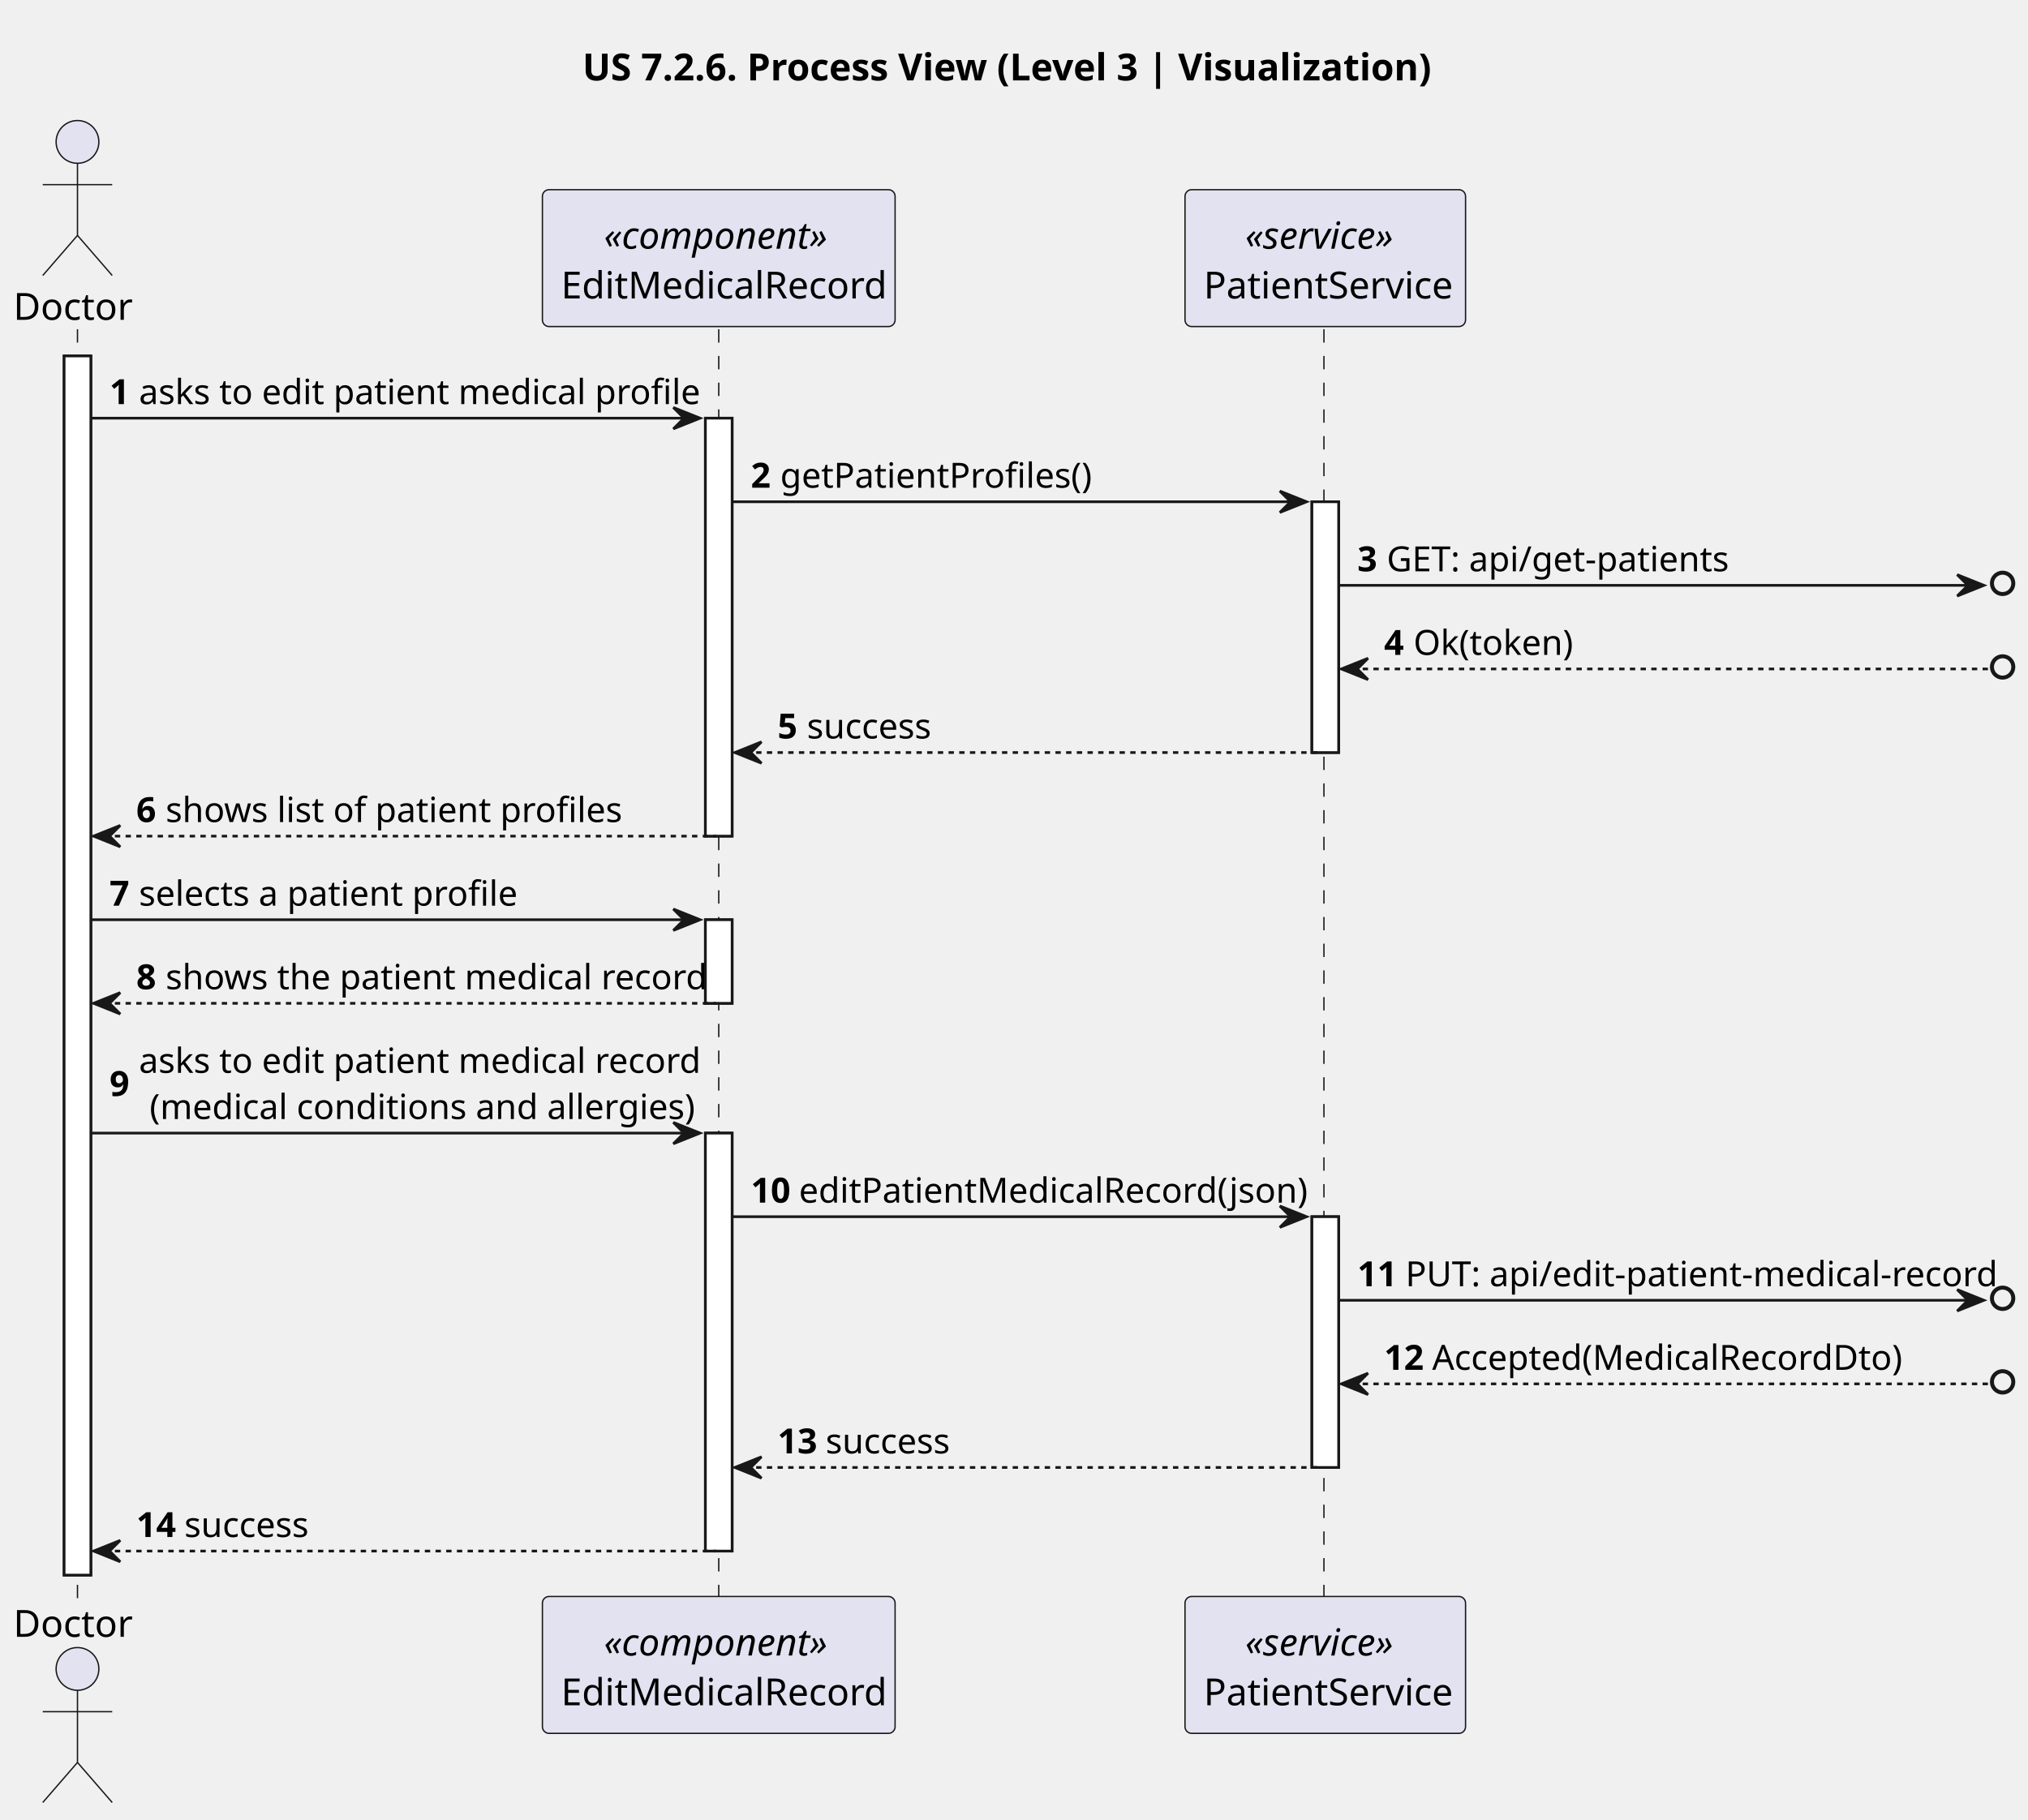
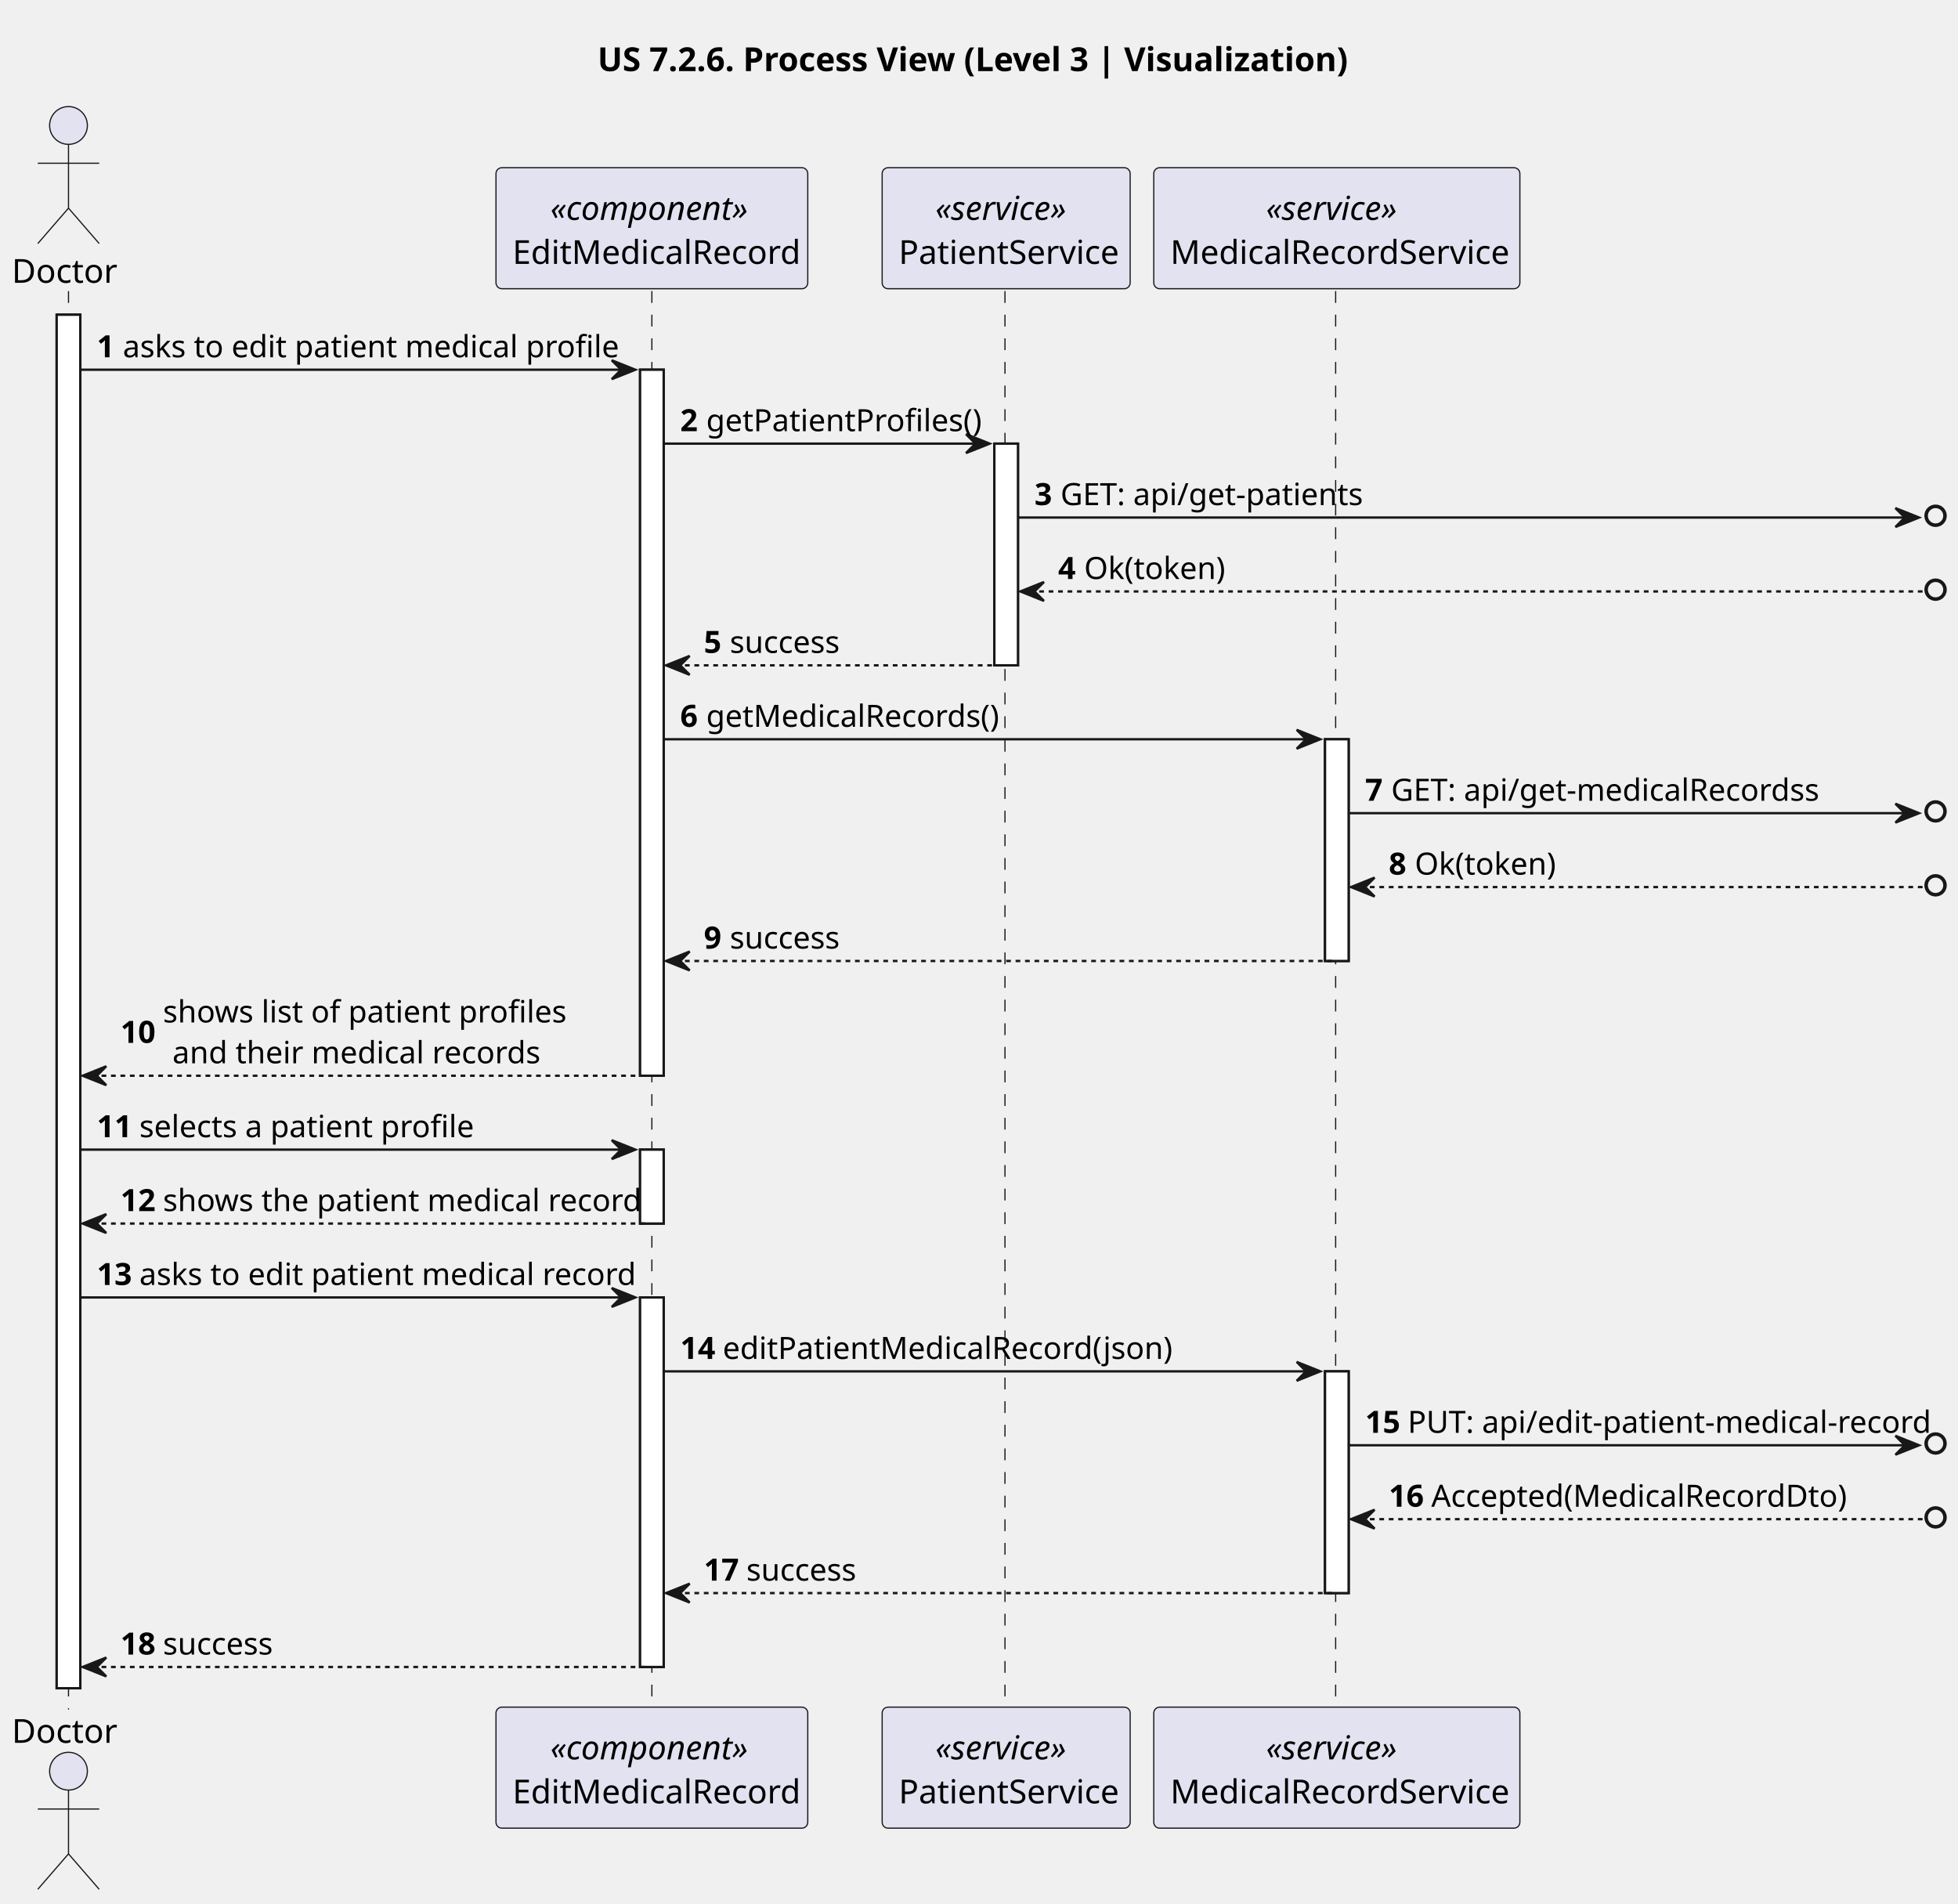
- <svg xmlns="http://www.w3.org/2000/svg" contentStyleType="text/css" height="681px" preserveAspectRatio="none" style="width:759px;height:681px;background:#FFFFFF;" version="1.1" viewBox="0 0 759 681" width="759px" zoomAndPan="magnify">
+ <svg xmlns="http://www.w3.org/2000/svg" contentStyleType="text/css" height="806px" preserveAspectRatio="none" style="width:829px;height:806px;background:#FFFFFF;" version="1.1" viewBox="0 0 829 806" width="829px" zoomAndPan="magnify">
  <defs />
  <g>
-     <text fill="#000000" font-family="sans-serif" font-size="14" font-weight="bold" lengthAdjust="spacing" textLength="321" x="218" y="30.107">US 7.2.6. Process View (Level 3 | Visualization)</text>
-     <rect fill="#FFFFFF" height="456.365" style="stroke:#181818;stroke-width:1.0;" width="10" x="24" y="133.242" />
-     <rect fill="#FFFFFF" height="156.455" style="stroke:#181818;stroke-width:1.0;" width="10" x="264" y="156.533" />
-     <rect fill="#FFFFFF" height="31.291" style="stroke:#181818;stroke-width:1.0;" width="10" x="264" y="344.279" />
-     <rect fill="#FFFFFF" height="156.455" style="stroke:#181818;stroke-width:1.0;" width="10" x="264" y="424.152" />
-     <rect fill="#FFFFFF" height="93.873" style="stroke:#181818;stroke-width:1.0;" width="10" x="491" y="187.824" />
-     <rect fill="#FFFFFF" height="93.873" style="stroke:#181818;stroke-width:1.0;" width="10" x="491" y="455.443" />
-     <line style="stroke:#181818;stroke-width:0.5;stroke-dasharray:5.0,5.0;" x1="29" x2="29" y1="123.242" y2="598.607" />
-     <line style="stroke:#181818;stroke-width:0.5;stroke-dasharray:5.0,5.0;" x1="269" x2="269" y1="123.242" y2="598.607" />
-     <line style="stroke:#181818;stroke-width:0.5;stroke-dasharray:5.0,5.0;" x1="495.5" x2="495.5" y1="123.242" y2="598.607" />
+     <text fill="#000000" font-family="sans-serif" font-size="14" font-weight="bold" lengthAdjust="spacing" textLength="321" x="253" y="30.107">US 7.2.6. Process View (Level 3 | Visualization)</text>
+     <rect fill="#FFFFFF" height="581.529" style="stroke:#181818;stroke-width:1.0;" width="10" x="24" y="133.242" />
+     <rect fill="#FFFFFF" height="298.91" style="stroke:#181818;stroke-width:1.0;" width="10" x="271" y="156.533" />
+     <rect fill="#FFFFFF" height="31.291" style="stroke:#181818;stroke-width:1.0;" width="10" x="271" y="486.734" />
+     <rect fill="#FFFFFF" height="156.455" style="stroke:#181818;stroke-width:1.0;" width="10" x="271" y="549.316" />
+     <rect fill="#FFFFFF" height="93.873" style="stroke:#181818;stroke-width:1.0;" width="10" x="421" y="187.824" />
+     <rect fill="#FFFFFF" height="93.873" style="stroke:#181818;stroke-width:1.0;" width="10" x="561" y="312.988" />
+     <rect fill="#FFFFFF" height="93.873" style="stroke:#181818;stroke-width:1.0;" width="10" x="561" y="580.607" />
+     <line style="stroke:#181818;stroke-width:0.5;stroke-dasharray:5.0,5.0;" x1="29" x2="29" y1="123.242" y2="723.771" />
+     <line style="stroke:#181818;stroke-width:0.5;stroke-dasharray:5.0,5.0;" x1="276" x2="276" y1="123.242" y2="723.771" />
+     <line style="stroke:#181818;stroke-width:0.5;stroke-dasharray:5.0,5.0;" x1="425.5" x2="425.5" y1="123.242" y2="723.771" />
+     <line style="stroke:#181818;stroke-width:0.5;stroke-dasharray:5.0,5.0;" x1="565.5" x2="565.5" y1="123.242" y2="723.771" />
    <text fill="#000000" font-family="sans-serif" font-size="14" lengthAdjust="spacing" textLength="42" x="5" y="119.728">Doctor</text>
    <ellipse cx="29" cy="53.121" fill="#E2E2F0" rx="8" ry="8" style="stroke:#181818;stroke-width:0.5;" />
    <path d="M29,61.121 L29,88.121 M16,69.121 L42,69.121 M29,88.121 L16,103.121 M29,88.121 L42,103.121 " fill="none" style="stroke:#181818;stroke-width:0.5;" />
-     <text fill="#000000" font-family="sans-serif" font-size="14" lengthAdjust="spacing" textLength="42" x="5" y="612.715">Doctor</text>
-     <ellipse cx="29" cy="624.729" fill="#E2E2F0" rx="8" ry="8" style="stroke:#181818;stroke-width:0.5;" />
-     <path d="M29,632.729 L29,659.729 M16,640.729 L42,640.729 M29,659.729 L16,674.729 M29,659.729 L42,674.729 " fill="none" style="stroke:#181818;stroke-width:0.5;" />
-     <rect fill="#E2E2F0" height="51.242" rx="2.5" ry="2.5" style="stroke:#181818;stroke-width:0.5;" width="132" x="203" y="71" />
-     <text fill="#000000" font-family="sans-serif" font-size="14" font-style="italic" lengthAdjust="spacing" textLength="86" x="226" y="93.107">«component»</text>
-     <text fill="#000000" font-family="sans-serif" font-size="14" lengthAdjust="spacing" textLength="118" x="210" y="111.728">EditMedicalRecord</text>
-     <rect fill="#E2E2F0" height="51.242" rx="2.5" ry="2.5" style="stroke:#181818;stroke-width:0.5;" width="132" x="203" y="597.607" />
-     <text fill="#000000" font-family="sans-serif" font-size="14" font-style="italic" lengthAdjust="spacing" textLength="86" x="226" y="619.715">«component»</text>
-     <text fill="#000000" font-family="sans-serif" font-size="14" lengthAdjust="spacing" textLength="118" x="210" y="638.336">EditMedicalRecord</text>
-     <rect fill="#E2E2F0" height="51.242" rx="2.5" ry="2.5" style="stroke:#181818;stroke-width:0.5;" width="105" x="443.5" y="71" />
-     <text fill="#000000" font-family="sans-serif" font-size="14" font-style="italic" lengthAdjust="spacing" textLength="60" x="466" y="93.107">«service»</text>
-     <text fill="#000000" font-family="sans-serif" font-size="14" lengthAdjust="spacing" textLength="91" x="450.5" y="111.728">PatientService</text>
-     <rect fill="#E2E2F0" height="51.242" rx="2.5" ry="2.5" style="stroke:#181818;stroke-width:0.5;" width="105" x="443.5" y="597.607" />
-     <text fill="#000000" font-family="sans-serif" font-size="14" font-style="italic" lengthAdjust="spacing" textLength="60" x="466" y="619.715">«service»</text>
-     <text fill="#000000" font-family="sans-serif" font-size="14" lengthAdjust="spacing" textLength="91" x="450.5" y="638.336">PatientService</text>
-     <rect fill="#FFFFFF" height="456.365" style="stroke:#181818;stroke-width:1.0;" width="10" x="24" y="133.242" />
-     <rect fill="#FFFFFF" height="156.455" style="stroke:#181818;stroke-width:1.0;" width="10" x="264" y="156.533" />
-     <rect fill="#FFFFFF" height="31.291" style="stroke:#181818;stroke-width:1.0;" width="10" x="264" y="344.279" />
-     <rect fill="#FFFFFF" height="156.455" style="stroke:#181818;stroke-width:1.0;" width="10" x="264" y="424.152" />
-     <rect fill="#FFFFFF" height="93.873" style="stroke:#181818;stroke-width:1.0;" width="10" x="491" y="187.824" />
-     <rect fill="#FFFFFF" height="93.873" style="stroke:#181818;stroke-width:1.0;" width="10" x="491" y="455.443" />
-     <polygon fill="#181818" points="252,152.533,262,156.533,252,160.533,256,156.533" style="stroke:#181818;stroke-width:1.0;" />
-     <line style="stroke:#181818;stroke-width:1.0;" x1="34" x2="258" y1="156.533" y2="156.533" />
+     <text fill="#000000" font-family="sans-serif" font-size="14" lengthAdjust="spacing" textLength="42" x="5" y="737.879">Doctor</text>
+     <ellipse cx="29" cy="749.893" fill="#E2E2F0" rx="8" ry="8" style="stroke:#181818;stroke-width:0.5;" />
+     <path d="M29,757.893 L29,784.893 M16,765.893 L42,765.893 M29,784.893 L16,799.893 M29,784.893 L42,799.893 " fill="none" style="stroke:#181818;stroke-width:0.5;" />
+     <rect fill="#E2E2F0" height="51.242" rx="2.5" ry="2.5" style="stroke:#181818;stroke-width:0.5;" width="132" x="210" y="71" />
+     <text fill="#000000" font-family="sans-serif" font-size="14" font-style="italic" lengthAdjust="spacing" textLength="86" x="233" y="93.107">«component»</text>
+     <text fill="#000000" font-family="sans-serif" font-size="14" lengthAdjust="spacing" textLength="118" x="217" y="111.728">EditMedicalRecord</text>
+     <rect fill="#E2E2F0" height="51.242" rx="2.5" ry="2.5" style="stroke:#181818;stroke-width:0.5;" width="132" x="210" y="722.771" />
+     <text fill="#000000" font-family="sans-serif" font-size="14" font-style="italic" lengthAdjust="spacing" textLength="86" x="233" y="744.879">«component»</text>
+     <text fill="#000000" font-family="sans-serif" font-size="14" lengthAdjust="spacing" textLength="118" x="217" y="763.5">EditMedicalRecord</text>
+     <rect fill="#E2E2F0" height="51.242" rx="2.5" ry="2.5" style="stroke:#181818;stroke-width:0.5;" width="105" x="373.5" y="71" />
+     <text fill="#000000" font-family="sans-serif" font-size="14" font-style="italic" lengthAdjust="spacing" textLength="60" x="396" y="93.107">«service»</text>
+     <text fill="#000000" font-family="sans-serif" font-size="14" lengthAdjust="spacing" textLength="91" x="380.5" y="111.728">PatientService</text>
+     <rect fill="#E2E2F0" height="51.242" rx="2.5" ry="2.5" style="stroke:#181818;stroke-width:0.5;" width="105" x="373.5" y="722.771" />
+     <text fill="#000000" font-family="sans-serif" font-size="14" font-style="italic" lengthAdjust="spacing" textLength="60" x="396" y="744.879">«service»</text>
+     <text fill="#000000" font-family="sans-serif" font-size="14" lengthAdjust="spacing" textLength="91" x="380.5" y="763.5">PatientService</text>
+     <rect fill="#E2E2F0" height="51.242" rx="2.5" ry="2.5" style="stroke:#181818;stroke-width:0.5;" width="155" x="488.5" y="71" />
+     <text fill="#000000" font-family="sans-serif" font-size="14" font-style="italic" lengthAdjust="spacing" textLength="60" x="536" y="93.107">«service»</text>
+     <text fill="#000000" font-family="sans-serif" font-size="14" lengthAdjust="spacing" textLength="141" x="495.5" y="111.728">MedicalRecordService</text>
+     <rect fill="#E2E2F0" height="51.242" rx="2.5" ry="2.5" style="stroke:#181818;stroke-width:0.5;" width="155" x="488.5" y="722.771" />
+     <text fill="#000000" font-family="sans-serif" font-size="14" font-style="italic" lengthAdjust="spacing" textLength="60" x="536" y="744.879">«service»</text>
+     <text fill="#000000" font-family="sans-serif" font-size="14" lengthAdjust="spacing" textLength="141" x="495.5" y="763.5">MedicalRecordService</text>
+     <rect fill="#FFFFFF" height="581.529" style="stroke:#181818;stroke-width:1.0;" width="10" x="24" y="133.242" />
+     <rect fill="#FFFFFF" height="298.91" style="stroke:#181818;stroke-width:1.0;" width="10" x="271" y="156.533" />
+     <rect fill="#FFFFFF" height="31.291" style="stroke:#181818;stroke-width:1.0;" width="10" x="271" y="486.734" />
+     <rect fill="#FFFFFF" height="156.455" style="stroke:#181818;stroke-width:1.0;" width="10" x="271" y="549.316" />
+     <rect fill="#FFFFFF" height="93.873" style="stroke:#181818;stroke-width:1.0;" width="10" x="421" y="187.824" />
+     <rect fill="#FFFFFF" height="93.873" style="stroke:#181818;stroke-width:1.0;" width="10" x="561" y="312.988" />
+     <rect fill="#FFFFFF" height="93.873" style="stroke:#181818;stroke-width:1.0;" width="10" x="561" y="580.607" />
+     <polygon fill="#181818" points="259,152.533,269,156.533,259,160.533,263,156.533" style="stroke:#181818;stroke-width:1.0;" />
+     <line style="stroke:#181818;stroke-width:1.0;" x1="34" x2="265" y1="156.533" y2="156.533" />
    <text fill="#000000" font-family="sans-serif" font-size="13" font-weight="bold" lengthAdjust="spacing" textLength="7" x="41" y="151.27">1</text>
    <text fill="#000000" font-family="sans-serif" font-size="13" lengthAdjust="spacing" textLength="198" x="52" y="151.27">asks to edit patient medical profile</text>
-     <polygon fill="#181818" points="479,183.824,489,187.824,479,191.824,483,187.824" style="stroke:#181818;stroke-width:1.0;" />
-     <line style="stroke:#181818;stroke-width:1.0;" x1="274" x2="485" y1="187.824" y2="187.824" />
-     <text fill="#000000" font-family="sans-serif" font-size="13" font-weight="bold" lengthAdjust="spacing" textLength="7" x="281" y="182.561">2</text>
-     <text fill="#000000" font-family="sans-serif" font-size="13" lengthAdjust="spacing" textLength="110" x="292" y="182.561">getPatientProfiles()</text>
-     <ellipse cx="749.5" cy="218.365" fill="none" rx="4" ry="4" style="stroke:#181818;stroke-width:1.5;" />
-     <polygon fill="#181818" points="732.5,215.115,742.5,219.115,732.5,223.115,736.5,219.115" style="stroke:#181818;stroke-width:1.0;" />
-     <line style="stroke:#181818;stroke-width:1.0;" x1="501" x2="738.5" y1="219.115" y2="219.115" />
-     <text fill="#000000" font-family="sans-serif" font-size="13" font-weight="bold" lengthAdjust="spacing" textLength="7" x="508" y="213.852">3</text>
-     <text fill="#000000" font-family="sans-serif" font-size="13" lengthAdjust="spacing" textLength="123" x="519" y="213.852">GET: api/get-patients</text>
-     <polygon fill="#181818" points="512,246.406,502,250.406,512,254.406,508,250.406" style="stroke:#181818;stroke-width:1.0;" />
-     <ellipse cx="749.5" cy="249.656" fill="none" rx="4" ry="4" style="stroke:#181818;stroke-width:1.5;" />
-     <line style="stroke:#181818;stroke-width:1.0;stroke-dasharray:2.0,2.0;" x1="506" x2="745" y1="250.406" y2="250.406" />
-     <text fill="#000000" font-family="sans-serif" font-size="13" font-weight="bold" lengthAdjust="spacing" textLength="7" x="518" y="245.144">4</text>
-     <text fill="#000000" font-family="sans-serif" font-size="13" lengthAdjust="spacing" textLength="57" x="529" y="245.144">Ok(token)</text>
-     <polygon fill="#181818" points="285,277.697,275,281.697,285,285.697,281,281.697" style="stroke:#181818;stroke-width:1.0;" />
-     <line style="stroke:#181818;stroke-width:1.0;stroke-dasharray:2.0,2.0;" x1="279" x2="495" y1="281.697" y2="281.697" />
-     <text fill="#000000" font-family="sans-serif" font-size="13" font-weight="bold" lengthAdjust="spacing" textLength="7" x="291" y="276.435">5</text>
-     <text fill="#000000" font-family="sans-serif" font-size="13" lengthAdjust="spacing" textLength="49" x="302" y="276.435">success</text>
-     <polygon fill="#181818" points="45,308.988,35,312.988,45,316.988,41,312.988" style="stroke:#181818;stroke-width:1.0;" />
-     <line style="stroke:#181818;stroke-width:1.0;stroke-dasharray:2.0,2.0;" x1="39" x2="268" y1="312.988" y2="312.988" />
-     <text fill="#000000" font-family="sans-serif" font-size="13" font-weight="bold" lengthAdjust="spacing" textLength="7" x="51" y="307.726">6</text>
-     <text fill="#000000" font-family="sans-serif" font-size="13" lengthAdjust="spacing" textLength="160" x="62" y="307.726">shows list of patient profiles</text>
-     <polygon fill="#181818" points="252,340.279,262,344.279,252,348.279,256,344.279" style="stroke:#181818;stroke-width:1.0;" />
-     <line style="stroke:#181818;stroke-width:1.0;" x1="34" x2="258" y1="344.279" y2="344.279" />
-     <text fill="#000000" font-family="sans-serif" font-size="13" font-weight="bold" lengthAdjust="spacing" textLength="7" x="41" y="339.017">7</text>
-     <text fill="#000000" font-family="sans-serif" font-size="13" lengthAdjust="spacing" textLength="134" x="52" y="339.017">selects a patient profile</text>
-     <polygon fill="#181818" points="45,371.57,35,375.57,45,379.57,41,375.57" style="stroke:#181818;stroke-width:1.0;" />
-     <line style="stroke:#181818;stroke-width:1.0;stroke-dasharray:2.0,2.0;" x1="39" x2="268" y1="375.57" y2="375.57" />
-     <text fill="#000000" font-family="sans-serif" font-size="13" font-weight="bold" lengthAdjust="spacing" textLength="7" x="51" y="370.308">8</text>
-     <text fill="#000000" font-family="sans-serif" font-size="13" lengthAdjust="spacing" textLength="191" x="62" y="370.308">shows the patient medical record</text>
-     <polygon fill="#181818" points="252,420.152,262,424.152,252,428.152,256,424.152" style="stroke:#181818;stroke-width:1.0;" />
-     <line style="stroke:#181818;stroke-width:1.0;" x1="34" x2="258" y1="424.152" y2="424.152" />
-     <text fill="#000000" font-family="sans-serif" font-size="13" font-weight="bold" lengthAdjust="spacing" textLength="7" x="41" y="410.244">9</text>
-     <text fill="#000000" font-family="sans-serif" font-size="13" lengthAdjust="spacing" textLength="200" x="52" y="401.599">asks to edit patient medical record</text>
-     <text fill="#000000" font-family="sans-serif" font-size="13" lengthAdjust="spacing" textLength="193" x="56" y="418.89">(medical conditions and allergies)</text>
-     <polygon fill="#181818" points="479,451.443,489,455.443,479,459.443,483,455.443" style="stroke:#181818;stroke-width:1.0;" />
-     <line style="stroke:#181818;stroke-width:1.0;" x1="274" x2="485" y1="455.443" y2="455.443" />
-     <text fill="#000000" font-family="sans-serif" font-size="13" font-weight="bold" lengthAdjust="spacing" textLength="14" x="281" y="450.181">10</text>
-     <text fill="#000000" font-family="sans-serif" font-size="13" lengthAdjust="spacing" textLength="180" x="299" y="450.181">editPatientMedicalRecord(json)</text>
-     <ellipse cx="749.5" cy="485.984" fill="none" rx="4" ry="4" style="stroke:#181818;stroke-width:1.5;" />
-     <polygon fill="#181818" points="732.5,482.734,742.5,486.734,732.5,490.734,736.5,486.734" style="stroke:#181818;stroke-width:1.0;" />
-     <line style="stroke:#181818;stroke-width:1.0;" x1="501" x2="738.5" y1="486.734" y2="486.734" />
-     <text fill="#000000" font-family="sans-serif" font-size="13" font-weight="bold" lengthAdjust="spacing" textLength="14" x="508" y="481.472">11</text>
-     <text fill="#000000" font-family="sans-serif" font-size="13" lengthAdjust="spacing" textLength="207" x="526" y="481.472">PUT: api/edit-patient-medical-record</text>
-     <polygon fill="#181818" points="512,514.025,502,518.025,512,522.025,508,518.025" style="stroke:#181818;stroke-width:1.0;" />
-     <ellipse cx="749.5" cy="517.275" fill="none" rx="4" ry="4" style="stroke:#181818;stroke-width:1.5;" />
-     <line style="stroke:#181818;stroke-width:1.0;stroke-dasharray:2.0,2.0;" x1="506" x2="745" y1="518.025" y2="518.025" />
-     <text fill="#000000" font-family="sans-serif" font-size="13" font-weight="bold" lengthAdjust="spacing" textLength="14" x="518" y="512.763">12</text>
-     <text fill="#000000" font-family="sans-serif" font-size="13" lengthAdjust="spacing" textLength="169" x="536" y="512.763">Accepted(MedicalRecordDto)</text>
-     <polygon fill="#181818" points="285,545.316,275,549.316,285,553.316,281,549.316" style="stroke:#181818;stroke-width:1.0;" />
-     <line style="stroke:#181818;stroke-width:1.0;stroke-dasharray:2.0,2.0;" x1="279" x2="495" y1="549.316" y2="549.316" />
-     <text fill="#000000" font-family="sans-serif" font-size="13" font-weight="bold" lengthAdjust="spacing" textLength="14" x="291" y="544.054">13</text>
-     <text fill="#000000" font-family="sans-serif" font-size="13" lengthAdjust="spacing" textLength="49" x="309" y="544.054">success</text>
-     <polygon fill="#181818" points="45,576.607,35,580.607,45,584.607,41,580.607" style="stroke:#181818;stroke-width:1.0;" />
-     <line style="stroke:#181818;stroke-width:1.0;stroke-dasharray:2.0,2.0;" x1="39" x2="268" y1="580.607" y2="580.607" />
-     <text fill="#000000" font-family="sans-serif" font-size="13" font-weight="bold" lengthAdjust="spacing" textLength="14" x="51" y="575.345">14</text>
-     <text fill="#000000" font-family="sans-serif" font-size="13" lengthAdjust="spacing" textLength="49" x="69" y="575.345">success</text>
+     <polygon fill="#181818" points="409,183.824,419,187.824,409,191.824,413,187.824" style="stroke:#181818;stroke-width:1.0;" />
+     <line style="stroke:#181818;stroke-width:1.0;" x1="281" x2="415" y1="187.824" y2="187.824" />
+     <text fill="#000000" font-family="sans-serif" font-size="13" font-weight="bold" lengthAdjust="spacing" textLength="7" x="288" y="182.561">2</text>
+     <text fill="#000000" font-family="sans-serif" font-size="13" lengthAdjust="spacing" textLength="110" x="299" y="182.561">getPatientProfiles()</text>
+     <ellipse cx="819.5" cy="218.365" fill="none" rx="4" ry="4" style="stroke:#181818;stroke-width:1.5;" />
+     <polygon fill="#181818" points="802.5,215.115,812.5,219.115,802.5,223.115,806.5,219.115" style="stroke:#181818;stroke-width:1.0;" />
+     <line style="stroke:#181818;stroke-width:1.0;" x1="431" x2="808.5" y1="219.115" y2="219.115" />
+     <text fill="#000000" font-family="sans-serif" font-size="13" font-weight="bold" lengthAdjust="spacing" textLength="7" x="438" y="213.852">3</text>
+     <text fill="#000000" font-family="sans-serif" font-size="13" lengthAdjust="spacing" textLength="123" x="449" y="213.852">GET: api/get-patients</text>
+     <polygon fill="#181818" points="442,246.406,432,250.406,442,254.406,438,250.406" style="stroke:#181818;stroke-width:1.0;" />
+     <ellipse cx="819.5" cy="249.656" fill="none" rx="4" ry="4" style="stroke:#181818;stroke-width:1.5;" />
+     <line style="stroke:#181818;stroke-width:1.0;stroke-dasharray:2.0,2.0;" x1="436" x2="815" y1="250.406" y2="250.406" />
+     <text fill="#000000" font-family="sans-serif" font-size="13" font-weight="bold" lengthAdjust="spacing" textLength="7" x="448" y="245.144">4</text>
+     <text fill="#000000" font-family="sans-serif" font-size="13" lengthAdjust="spacing" textLength="57" x="459" y="245.144">Ok(token)</text>
+     <polygon fill="#181818" points="292,277.697,282,281.697,292,285.697,288,281.697" style="stroke:#181818;stroke-width:1.0;" />
+     <line style="stroke:#181818;stroke-width:1.0;stroke-dasharray:2.0,2.0;" x1="286" x2="425" y1="281.697" y2="281.697" />
+     <text fill="#000000" font-family="sans-serif" font-size="13" font-weight="bold" lengthAdjust="spacing" textLength="7" x="298" y="276.435">5</text>
+     <text fill="#000000" font-family="sans-serif" font-size="13" lengthAdjust="spacing" textLength="49" x="309" y="276.435">success</text>
+     <polygon fill="#181818" points="549,308.988,559,312.988,549,316.988,553,312.988" style="stroke:#181818;stroke-width:1.0;" />
+     <line style="stroke:#181818;stroke-width:1.0;" x1="281" x2="555" y1="312.988" y2="312.988" />
+     <text fill="#000000" font-family="sans-serif" font-size="13" font-weight="bold" lengthAdjust="spacing" textLength="7" x="288" y="307.726">6</text>
+     <text fill="#000000" font-family="sans-serif" font-size="13" lengthAdjust="spacing" textLength="119" x="299" y="307.726">getMedicalRecords()</text>
+     <ellipse cx="819.5" cy="343.529" fill="none" rx="4" ry="4" style="stroke:#181818;stroke-width:1.5;" />
+     <polygon fill="#181818" points="802.5,340.279,812.5,344.279,802.5,348.279,806.5,344.279" style="stroke:#181818;stroke-width:1.0;" />
+     <line style="stroke:#181818;stroke-width:1.0;" x1="571" x2="808.5" y1="344.279" y2="344.279" />
+     <text fill="#000000" font-family="sans-serif" font-size="13" font-weight="bold" lengthAdjust="spacing" textLength="7" x="578" y="339.017">7</text>
+     <text fill="#000000" font-family="sans-serif" font-size="13" lengthAdjust="spacing" textLength="177" x="589" y="339.017">GET: api/get-medicalRecordss</text>
+     <polygon fill="#181818" points="582,371.57,572,375.57,582,379.57,578,375.57" style="stroke:#181818;stroke-width:1.0;" />
+     <ellipse cx="819.5" cy="374.82" fill="none" rx="4" ry="4" style="stroke:#181818;stroke-width:1.5;" />
+     <line style="stroke:#181818;stroke-width:1.0;stroke-dasharray:2.0,2.0;" x1="576" x2="815" y1="375.57" y2="375.57" />
+     <text fill="#000000" font-family="sans-serif" font-size="13" font-weight="bold" lengthAdjust="spacing" textLength="7" x="588" y="370.308">8</text>
+     <text fill="#000000" font-family="sans-serif" font-size="13" lengthAdjust="spacing" textLength="57" x="599" y="370.308">Ok(token)</text>
+     <polygon fill="#181818" points="292,402.861,282,406.861,292,410.861,288,406.861" style="stroke:#181818;stroke-width:1.0;" />
+     <line style="stroke:#181818;stroke-width:1.0;stroke-dasharray:2.0,2.0;" x1="286" x2="565" y1="406.861" y2="406.861" />
+     <text fill="#000000" font-family="sans-serif" font-size="13" font-weight="bold" lengthAdjust="spacing" textLength="7" x="298" y="401.599">9</text>
+     <text fill="#000000" font-family="sans-serif" font-size="13" lengthAdjust="spacing" textLength="49" x="309" y="401.599">success</text>
+     <polygon fill="#181818" points="45,451.443,35,455.443,45,459.443,41,455.443" style="stroke:#181818;stroke-width:1.0;" />
+     <line style="stroke:#181818;stroke-width:1.0;stroke-dasharray:2.0,2.0;" x1="39" x2="275" y1="455.443" y2="455.443" />
+     <text fill="#000000" font-family="sans-serif" font-size="13" font-weight="bold" lengthAdjust="spacing" textLength="14" x="51" y="441.535">10</text>
+     <text fill="#000000" font-family="sans-serif" font-size="13" lengthAdjust="spacing" textLength="160" x="69" y="432.89">shows list of patient profiles</text>
+     <text fill="#000000" font-family="sans-serif" font-size="13" lengthAdjust="spacing" textLength="146" x="73" y="450.181">and their medical records</text>
+     <polygon fill="#181818" points="259,482.734,269,486.734,259,490.734,263,486.734" style="stroke:#181818;stroke-width:1.0;" />
+     <line style="stroke:#181818;stroke-width:1.0;" x1="34" x2="265" y1="486.734" y2="486.734" />
+     <text fill="#000000" font-family="sans-serif" font-size="13" font-weight="bold" lengthAdjust="spacing" textLength="14" x="41" y="481.472">11</text>
+     <text fill="#000000" font-family="sans-serif" font-size="13" lengthAdjust="spacing" textLength="134" x="59" y="481.472">selects a patient profile</text>
+     <polygon fill="#181818" points="45,514.025,35,518.025,45,522.025,41,518.025" style="stroke:#181818;stroke-width:1.0;" />
+     <line style="stroke:#181818;stroke-width:1.0;stroke-dasharray:2.0,2.0;" x1="39" x2="275" y1="518.025" y2="518.025" />
+     <text fill="#000000" font-family="sans-serif" font-size="13" font-weight="bold" lengthAdjust="spacing" textLength="14" x="51" y="512.763">12</text>
+     <text fill="#000000" font-family="sans-serif" font-size="13" lengthAdjust="spacing" textLength="191" x="69" y="512.763">shows the patient medical record</text>
+     <polygon fill="#181818" points="259,545.316,269,549.316,259,553.316,263,549.316" style="stroke:#181818;stroke-width:1.0;" />
+     <line style="stroke:#181818;stroke-width:1.0;" x1="34" x2="265" y1="549.316" y2="549.316" />
+     <text fill="#000000" font-family="sans-serif" font-size="13" font-weight="bold" lengthAdjust="spacing" textLength="14" x="41" y="544.054">13</text>
+     <text fill="#000000" font-family="sans-serif" font-size="13" lengthAdjust="spacing" textLength="200" x="59" y="544.054">asks to edit patient medical record</text>
+     <polygon fill="#181818" points="549,576.607,559,580.607,549,584.607,553,580.607" style="stroke:#181818;stroke-width:1.0;" />
+     <line style="stroke:#181818;stroke-width:1.0;" x1="281" x2="555" y1="580.607" y2="580.607" />
+     <text fill="#000000" font-family="sans-serif" font-size="13" font-weight="bold" lengthAdjust="spacing" textLength="14" x="288" y="575.345">14</text>
+     <text fill="#000000" font-family="sans-serif" font-size="13" lengthAdjust="spacing" textLength="180" x="306" y="575.345">editPatientMedicalRecord(json)</text>
+     <ellipse cx="819.5" cy="611.148" fill="none" rx="4" ry="4" style="stroke:#181818;stroke-width:1.5;" />
+     <polygon fill="#181818" points="802.5,607.898,812.5,611.898,802.5,615.898,806.5,611.898" style="stroke:#181818;stroke-width:1.0;" />
+     <line style="stroke:#181818;stroke-width:1.0;" x1="571" x2="808.5" y1="611.898" y2="611.898" />
+     <text fill="#000000" font-family="sans-serif" font-size="13" font-weight="bold" lengthAdjust="spacing" textLength="14" x="578" y="606.636">15</text>
+     <text fill="#000000" font-family="sans-serif" font-size="13" lengthAdjust="spacing" textLength="207" x="596" y="606.636">PUT: api/edit-patient-medical-record</text>
+     <polygon fill="#181818" points="582,639.189,572,643.189,582,647.189,578,643.189" style="stroke:#181818;stroke-width:1.0;" />
+     <ellipse cx="819.5" cy="642.439" fill="none" rx="4" ry="4" style="stroke:#181818;stroke-width:1.5;" />
+     <line style="stroke:#181818;stroke-width:1.0;stroke-dasharray:2.0,2.0;" x1="576" x2="815" y1="643.189" y2="643.189" />
+     <text fill="#000000" font-family="sans-serif" font-size="13" font-weight="bold" lengthAdjust="spacing" textLength="14" x="588" y="637.927">16</text>
+     <text fill="#000000" font-family="sans-serif" font-size="13" lengthAdjust="spacing" textLength="169" x="606" y="637.927">Accepted(MedicalRecordDto)</text>
+     <polygon fill="#181818" points="292,670.481,282,674.481,292,678.481,288,674.481" style="stroke:#181818;stroke-width:1.0;" />
+     <line style="stroke:#181818;stroke-width:1.0;stroke-dasharray:2.0,2.0;" x1="286" x2="565" y1="674.481" y2="674.481" />
+     <text fill="#000000" font-family="sans-serif" font-size="13" font-weight="bold" lengthAdjust="spacing" textLength="14" x="298" y="669.218">17</text>
+     <text fill="#000000" font-family="sans-serif" font-size="13" lengthAdjust="spacing" textLength="49" x="316" y="669.218">success</text>
+     <polygon fill="#181818" points="45,701.771,35,705.771,45,709.771,41,705.771" style="stroke:#181818;stroke-width:1.0;" />
+     <line style="stroke:#181818;stroke-width:1.0;stroke-dasharray:2.0,2.0;" x1="39" x2="275" y1="705.771" y2="705.771" />
+     <text fill="#000000" font-family="sans-serif" font-size="13" font-weight="bold" lengthAdjust="spacing" textLength="14" x="51" y="700.509">18</text>
+     <text fill="#000000" font-family="sans-serif" font-size="13" lengthAdjust="spacing" textLength="49" x="69" y="700.509">success</text>
  </g>
</svg>
